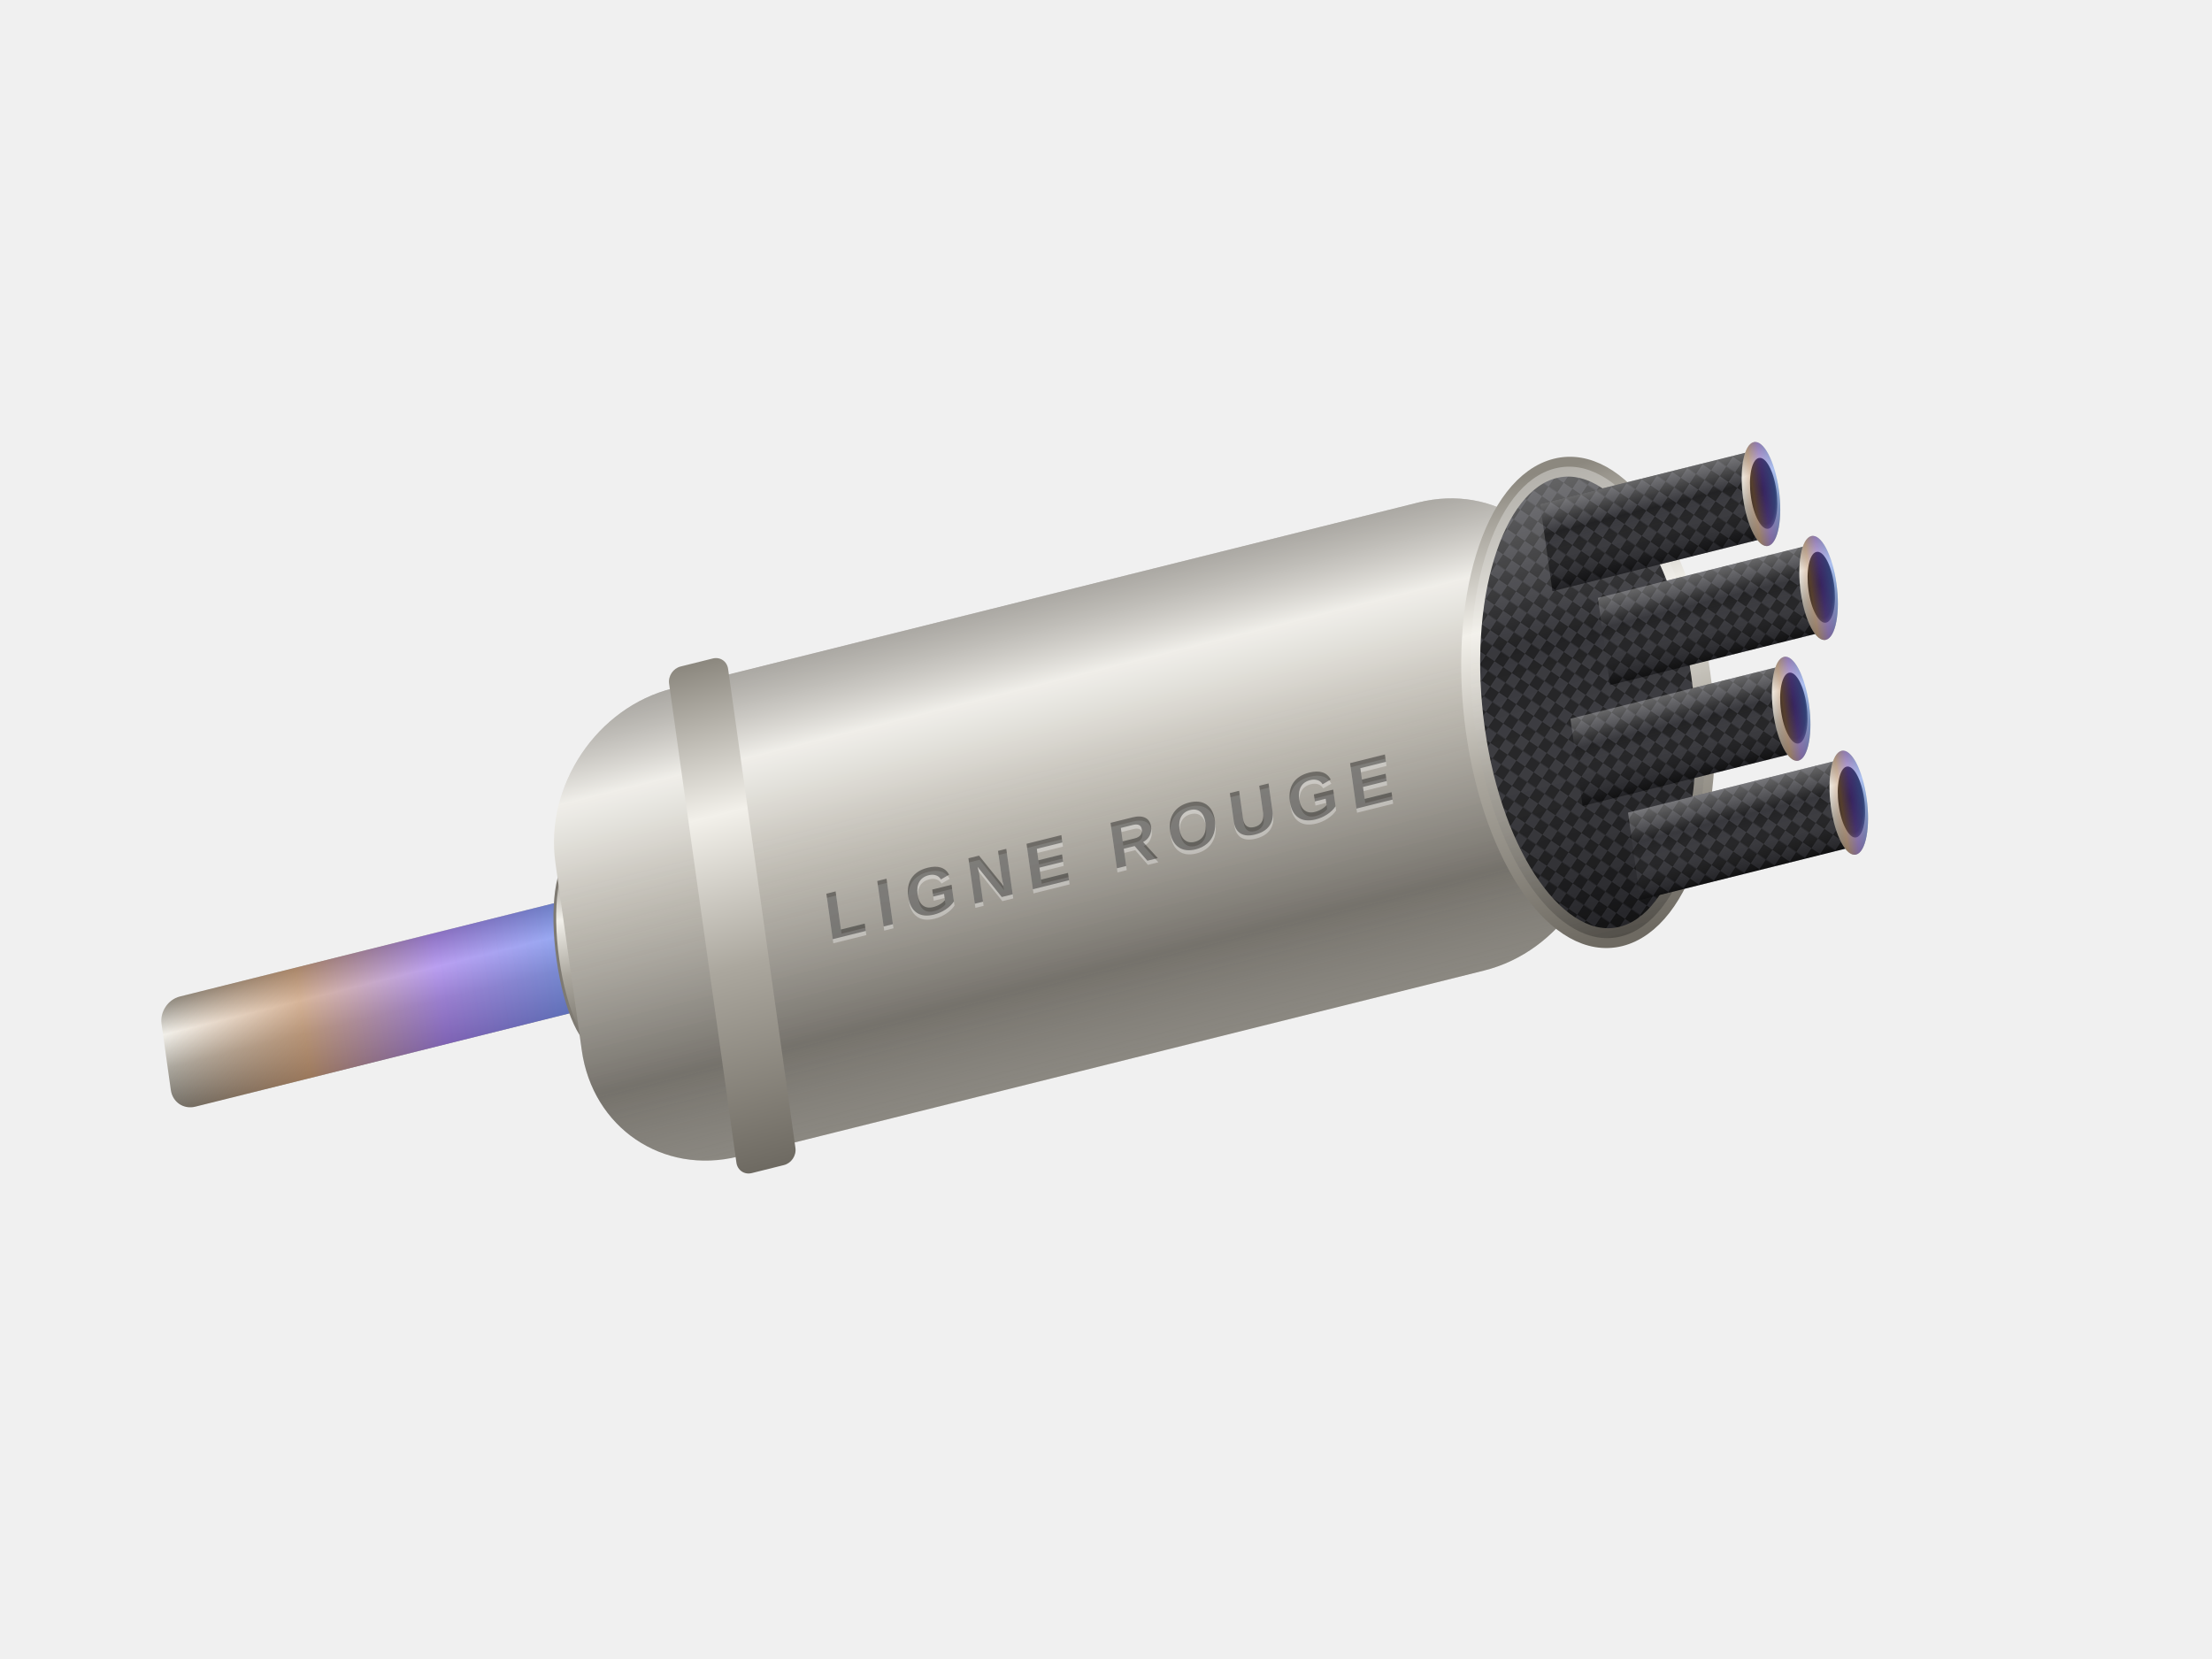
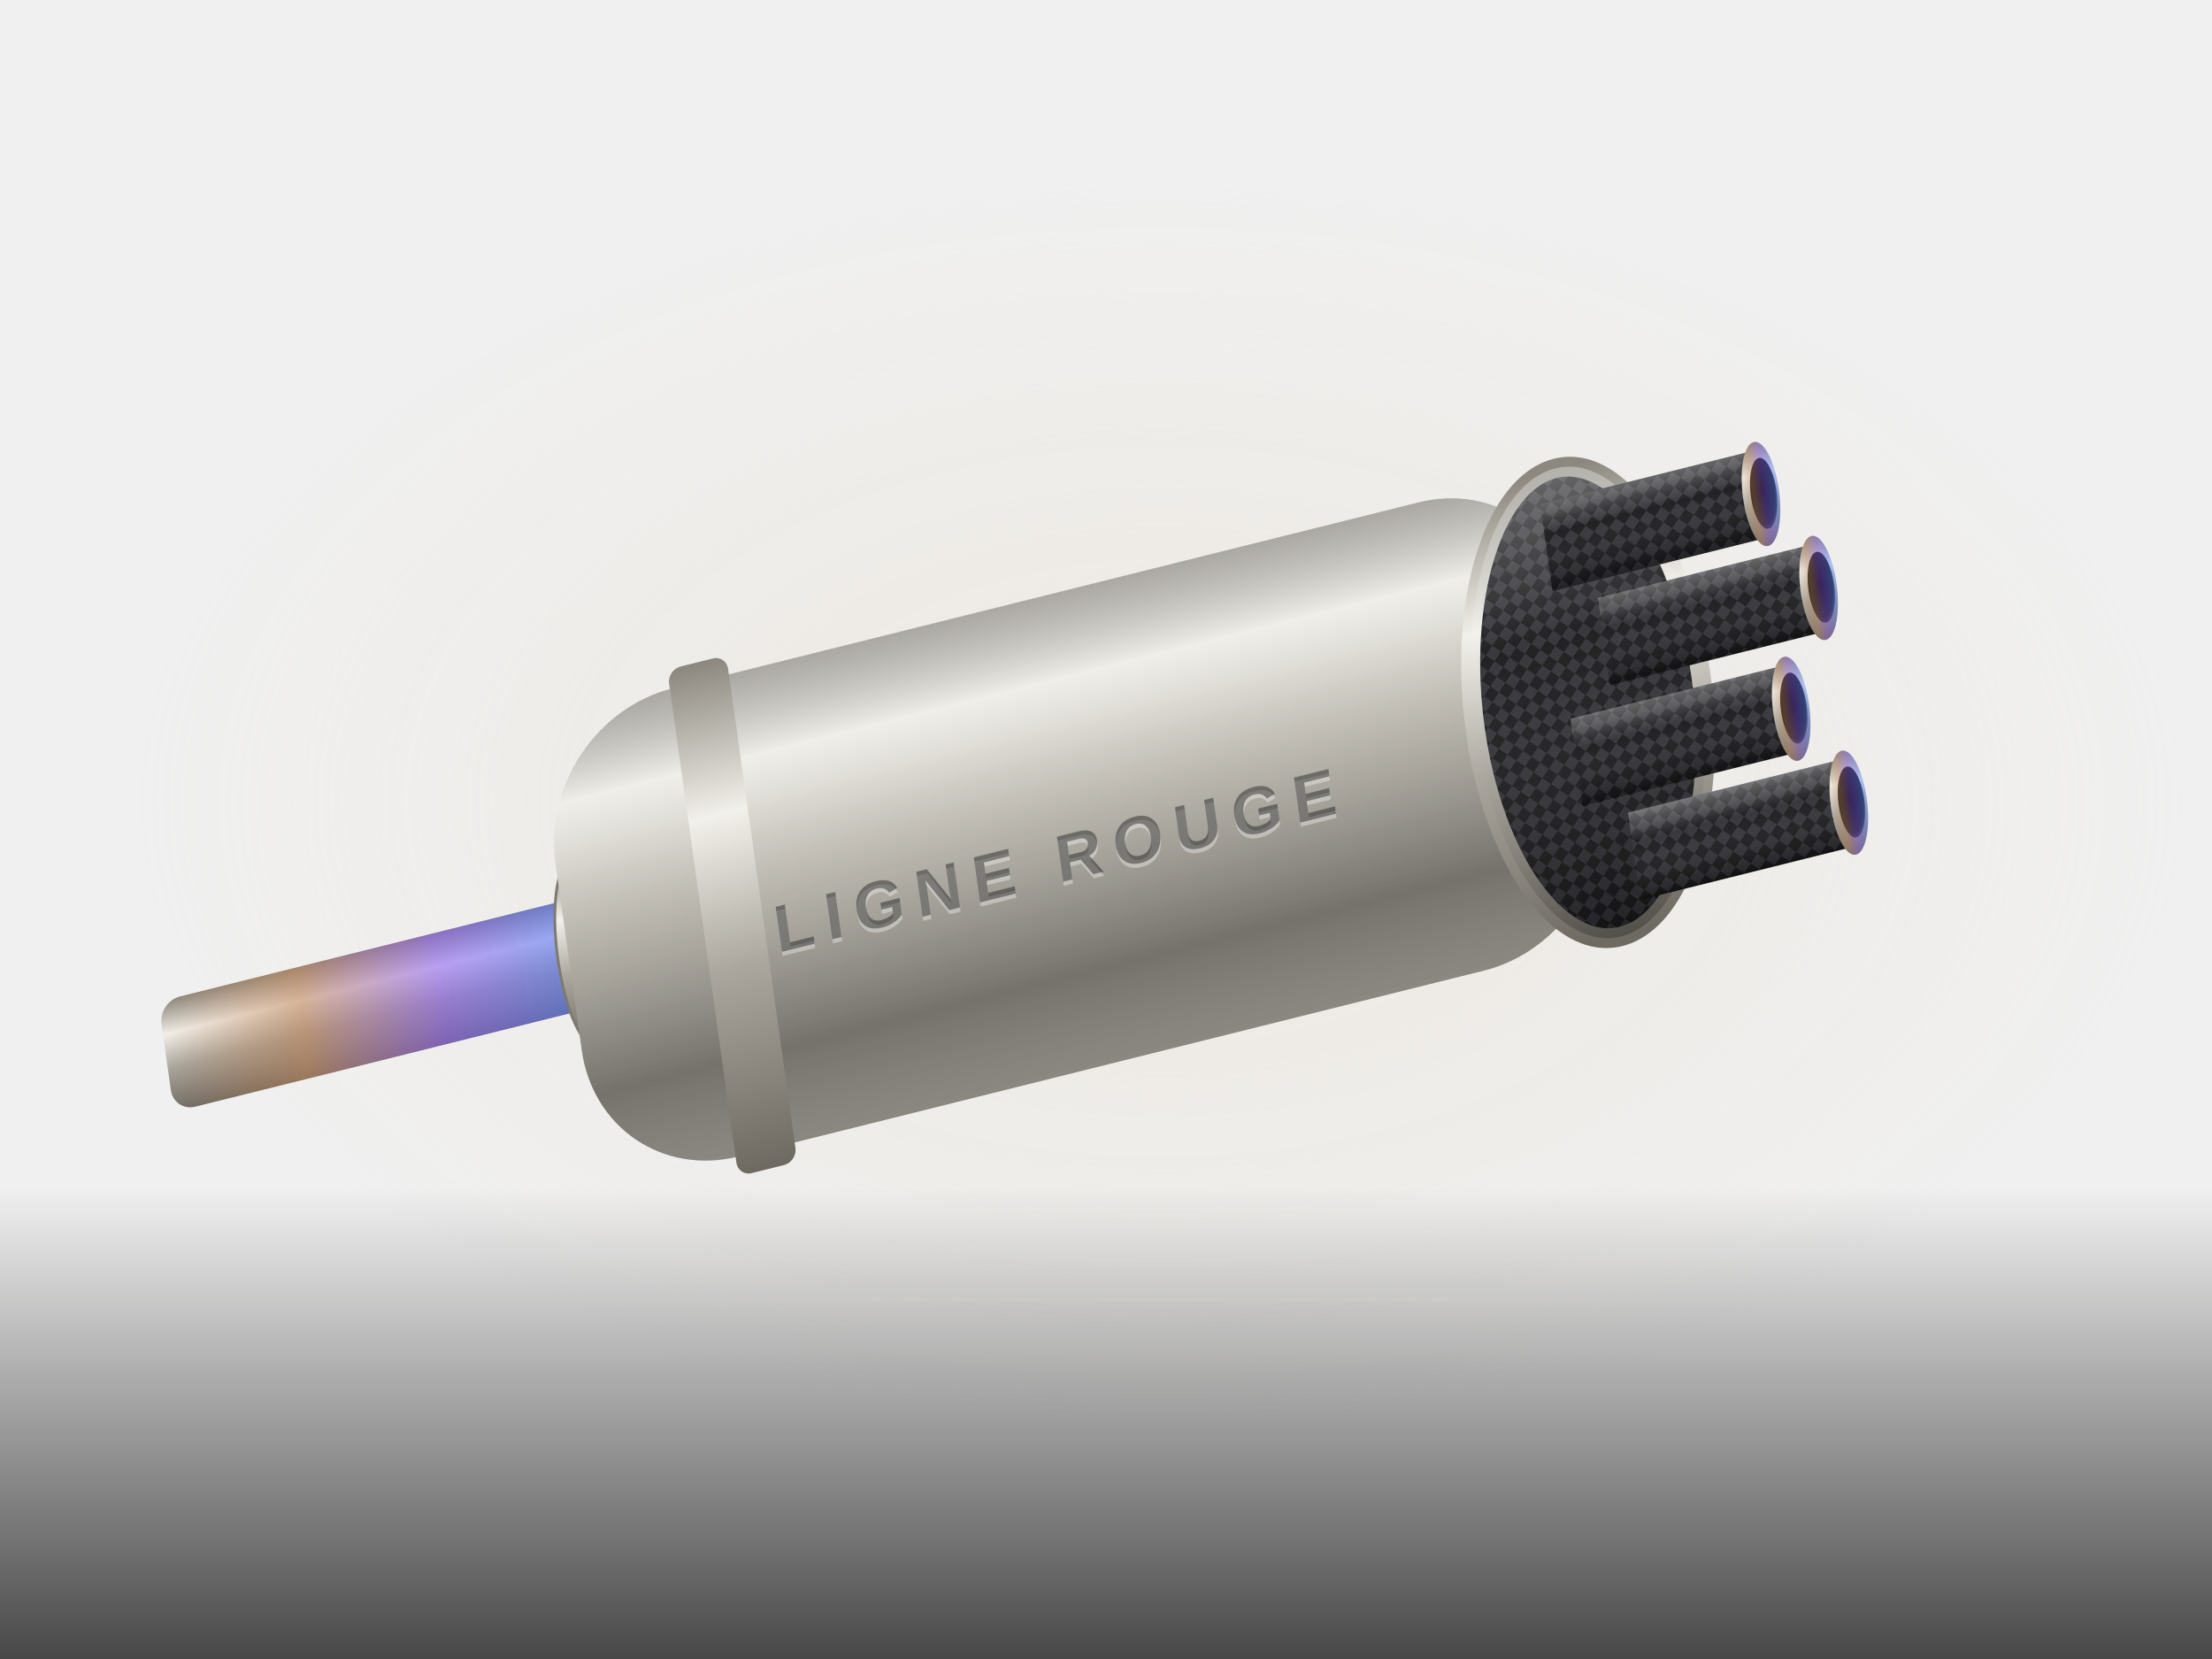
<svg xmlns="http://www.w3.org/2000/svg" viewBox="0 0 800 600" width="800" height="600">
  <defs>
-     <radialGradient id="bg" cx="50%" cy="42%" r="75%">
-       <stop offset="0" stop-color="#FBFAF7" />
-       <stop offset="1" stop-color="#E7E2DA" />
+     <radialGradient id="bg" cx="50%" cy="40%" r="80%">
+       <stop offset="0" stop-color="#1E1E22" />
+       <stop offset="1" stop-color="#070708" />
    </radialGradient>
+     <radialGradient id="glow" cx="50%" cy="50%" r="50%">
+       <stop offset="0" stop-color="#E8DCC8" stop-opacity="0.38" />
+       <stop offset="1" stop-color="#E8DCC8" stop-opacity="0" />
+     </radialGradient>
+     <linearGradient id="floor" x1="0" y1="0" x2="0" y2="1">
+       <stop offset="0" stop-color="#000" stop-opacity="0" />
+       <stop offset="1" stop-color="#000" stop-opacity="0.7" />
+     </linearGradient>
    <linearGradient id="metal" x1="0" y1="0" x2="0" y2="1">
      <stop offset="0" stop-color="#7E7A72" />
      <stop offset="0.18" stop-color="#ECEAE4" />
      <stop offset="0.45" stop-color="#B9B5AC" />
      <stop offset="0.8" stop-color="#7E7A72" />
      <stop offset="1" stop-color="#B9B5AC" />
    </linearGradient>
    <linearGradient id="ti" x1="0" y1="0" x2="0" y2="1">
      <stop offset="0" stop-color="#8C887F" />
      <stop offset="0.3" stop-color="#F2F0EA" />
      <stop offset="0.6" stop-color="#ABA79E" />
      <stop offset="1" stop-color="#6E6A62" />
    </linearGradient>
    <linearGradient id="heat" x1="0" y1="0" x2="1" y2="0">
      <stop offset="0" stop-color="#C08457" stop-opacity="0" />
      <stop offset="0.3" stop-color="#C08457" stop-opacity="0.55" />
      <stop offset="0.6" stop-color="#8B5CF6" stop-opacity="0.55" />
      <stop offset="1" stop-color="#3B82F6" stop-opacity="0.6" />
    </linearGradient>
    <linearGradient id="gloss" x1="0" y1="0" x2="0" y2="1">
      <stop offset="0" stop-color="#fff" stop-opacity="0.35" />
      <stop offset="0.35" stop-color="#fff" stop-opacity="0.05" />
      <stop offset="1" stop-color="#000" stop-opacity="0.25" />
    </linearGradient>
    <pattern id="carbon" width="8" height="8" patternUnits="userSpaceOnUse" patternTransform="rotate(45)">
      <rect width="8" height="8" fill="#161618" />
      <rect width="4" height="4" fill="#2E2E33" />
      <rect x="4" y="4" width="4" height="4" fill="#2E2E33" />
    </pattern>
    <radialGradient id="shadow" cx="50%" cy="50%" r="50%">
      <stop offset="0" stop-color="#000" stop-opacity="0.28" />
      <stop offset="1" stop-color="#000" stop-opacity="0" />
    </radialGradient>
    <radialGradient id="bore" cx="45%" cy="45%" r="60%">
      <stop offset="0" stop-color="#000" />
      <stop offset="0.8" stop-color="#1a1a1a" />
      <stop offset="1" stop-color="#444" />
    </radialGradient>
  </defs>
+   <ellipse cx="420" cy="290" rx="380" ry="230" fill="url(#glow)" />
+   <rect y="430" width="800" height="170" fill="url(#floor)" />
+   <line x1="0" y1="470" x2="800" y2="470" stroke="#E8DCC8" stroke-opacity="0.18" />
  <g transform="translate(390 300) rotate(-14) skewX(-6)">
    <g transform="translate(0 0)">
      <rect x="-340" y="-20" width="170" height="40" rx="8" fill="url(#ti)" />
      <rect x="-340" y="-20" width="170" height="40" rx="8" fill="url(#heat)" />
      <ellipse cx="-184" cy="0" rx="10" ry="34" fill="url(#ti)" stroke="#7e7a72" />
      <rect x="-190" y="-85" width="380" height="170" rx="51" fill="url(#metal)" />
      <rect x="-190" y="-85" width="380" height="170" rx="51" fill="url(#gloss)" />
      <rect x="-140" y="-92" width="22" height="184" rx="5" fill="url(#ti)" />
-       <g transform="translate(10 17) rotate(0)" font-family="Arial Black, Arial, sans-serif" font-weight="900" font-size="24" letter-spacing="4.32" text-anchor="middle">
+       <g transform="translate(-10 17) rotate(0)" font-family="Arial Black, Arial, sans-serif" font-weight="900" font-size="23.75" letter-spacing="4.275" text-anchor="middle">
        <text y="1.5" fill="#fff" fill-opacity="0.35">LIGNE ROUGE</text>
        <text fill="#000" fill-opacity="0.38">LIGNE ROUGE</text>
      </g>
      <ellipse cx="190" cy="0" rx="42" ry="85" fill="url(#carbon)" stroke="url(#ti)" stroke-width="7" />
      <ellipse cx="190" cy="0" rx="42" ry="85" fill="url(#gloss)" />
    </g>
    <rect x="182.8" y="-73.84" width="80" height="31.68" fill="url(#carbon)" />
    <rect x="182.8" y="-73.84" width="80" height="31.68" fill="url(#gloss)" />
    <ellipse cx="262.8" cy="-58" rx="6.653" ry="18.84" fill="url(#ti)" />
    <ellipse cx="263.8" cy="-58" rx="4.752" ry="12.84" fill="url(#bore)" />
    <ellipse cx="262.8" cy="-58" rx="6.653" ry="18.84" fill="url(#heat)" opacity="0.7" />
    <rect x="182.8" y="4.16" width="80" height="31.68" fill="url(#carbon)" />
    <rect x="182.8" y="4.16" width="80" height="31.68" fill="url(#gloss)" />
    <ellipse cx="262.8" cy="20" rx="6.653" ry="18.84" fill="url(#ti)" />
    <ellipse cx="263.8" cy="20" rx="4.752" ry="12.84" fill="url(#bore)" />
    <ellipse cx="262.8" cy="20" rx="6.653" ry="18.84" fill="url(#heat)" opacity="0.7" />
    <rect x="198.8" y="-35.84" width="80" height="31.68" fill="url(#carbon)" />
    <rect x="198.8" y="-35.84" width="80" height="31.68" fill="url(#gloss)" />
    <ellipse cx="278.8" cy="-20" rx="6.653" ry="18.84" fill="url(#ti)" />
    <ellipse cx="279.8" cy="-20" rx="4.752" ry="12.84" fill="url(#bore)" />
    <ellipse cx="278.8" cy="-20" rx="6.653" ry="18.84" fill="url(#heat)" opacity="0.7" />
    <rect x="198.8" y="42.16" width="80" height="31.68" fill="url(#carbon)" />
    <rect x="198.8" y="42.16" width="80" height="31.68" fill="url(#gloss)" />
    <ellipse cx="278.8" cy="58" rx="6.653" ry="18.84" fill="url(#ti)" />
    <ellipse cx="279.8" cy="58" rx="4.752" ry="12.84" fill="url(#bore)" />
    <ellipse cx="278.8" cy="58" rx="6.653" ry="18.84" fill="url(#heat)" opacity="0.7" />
  </g>
</svg>
